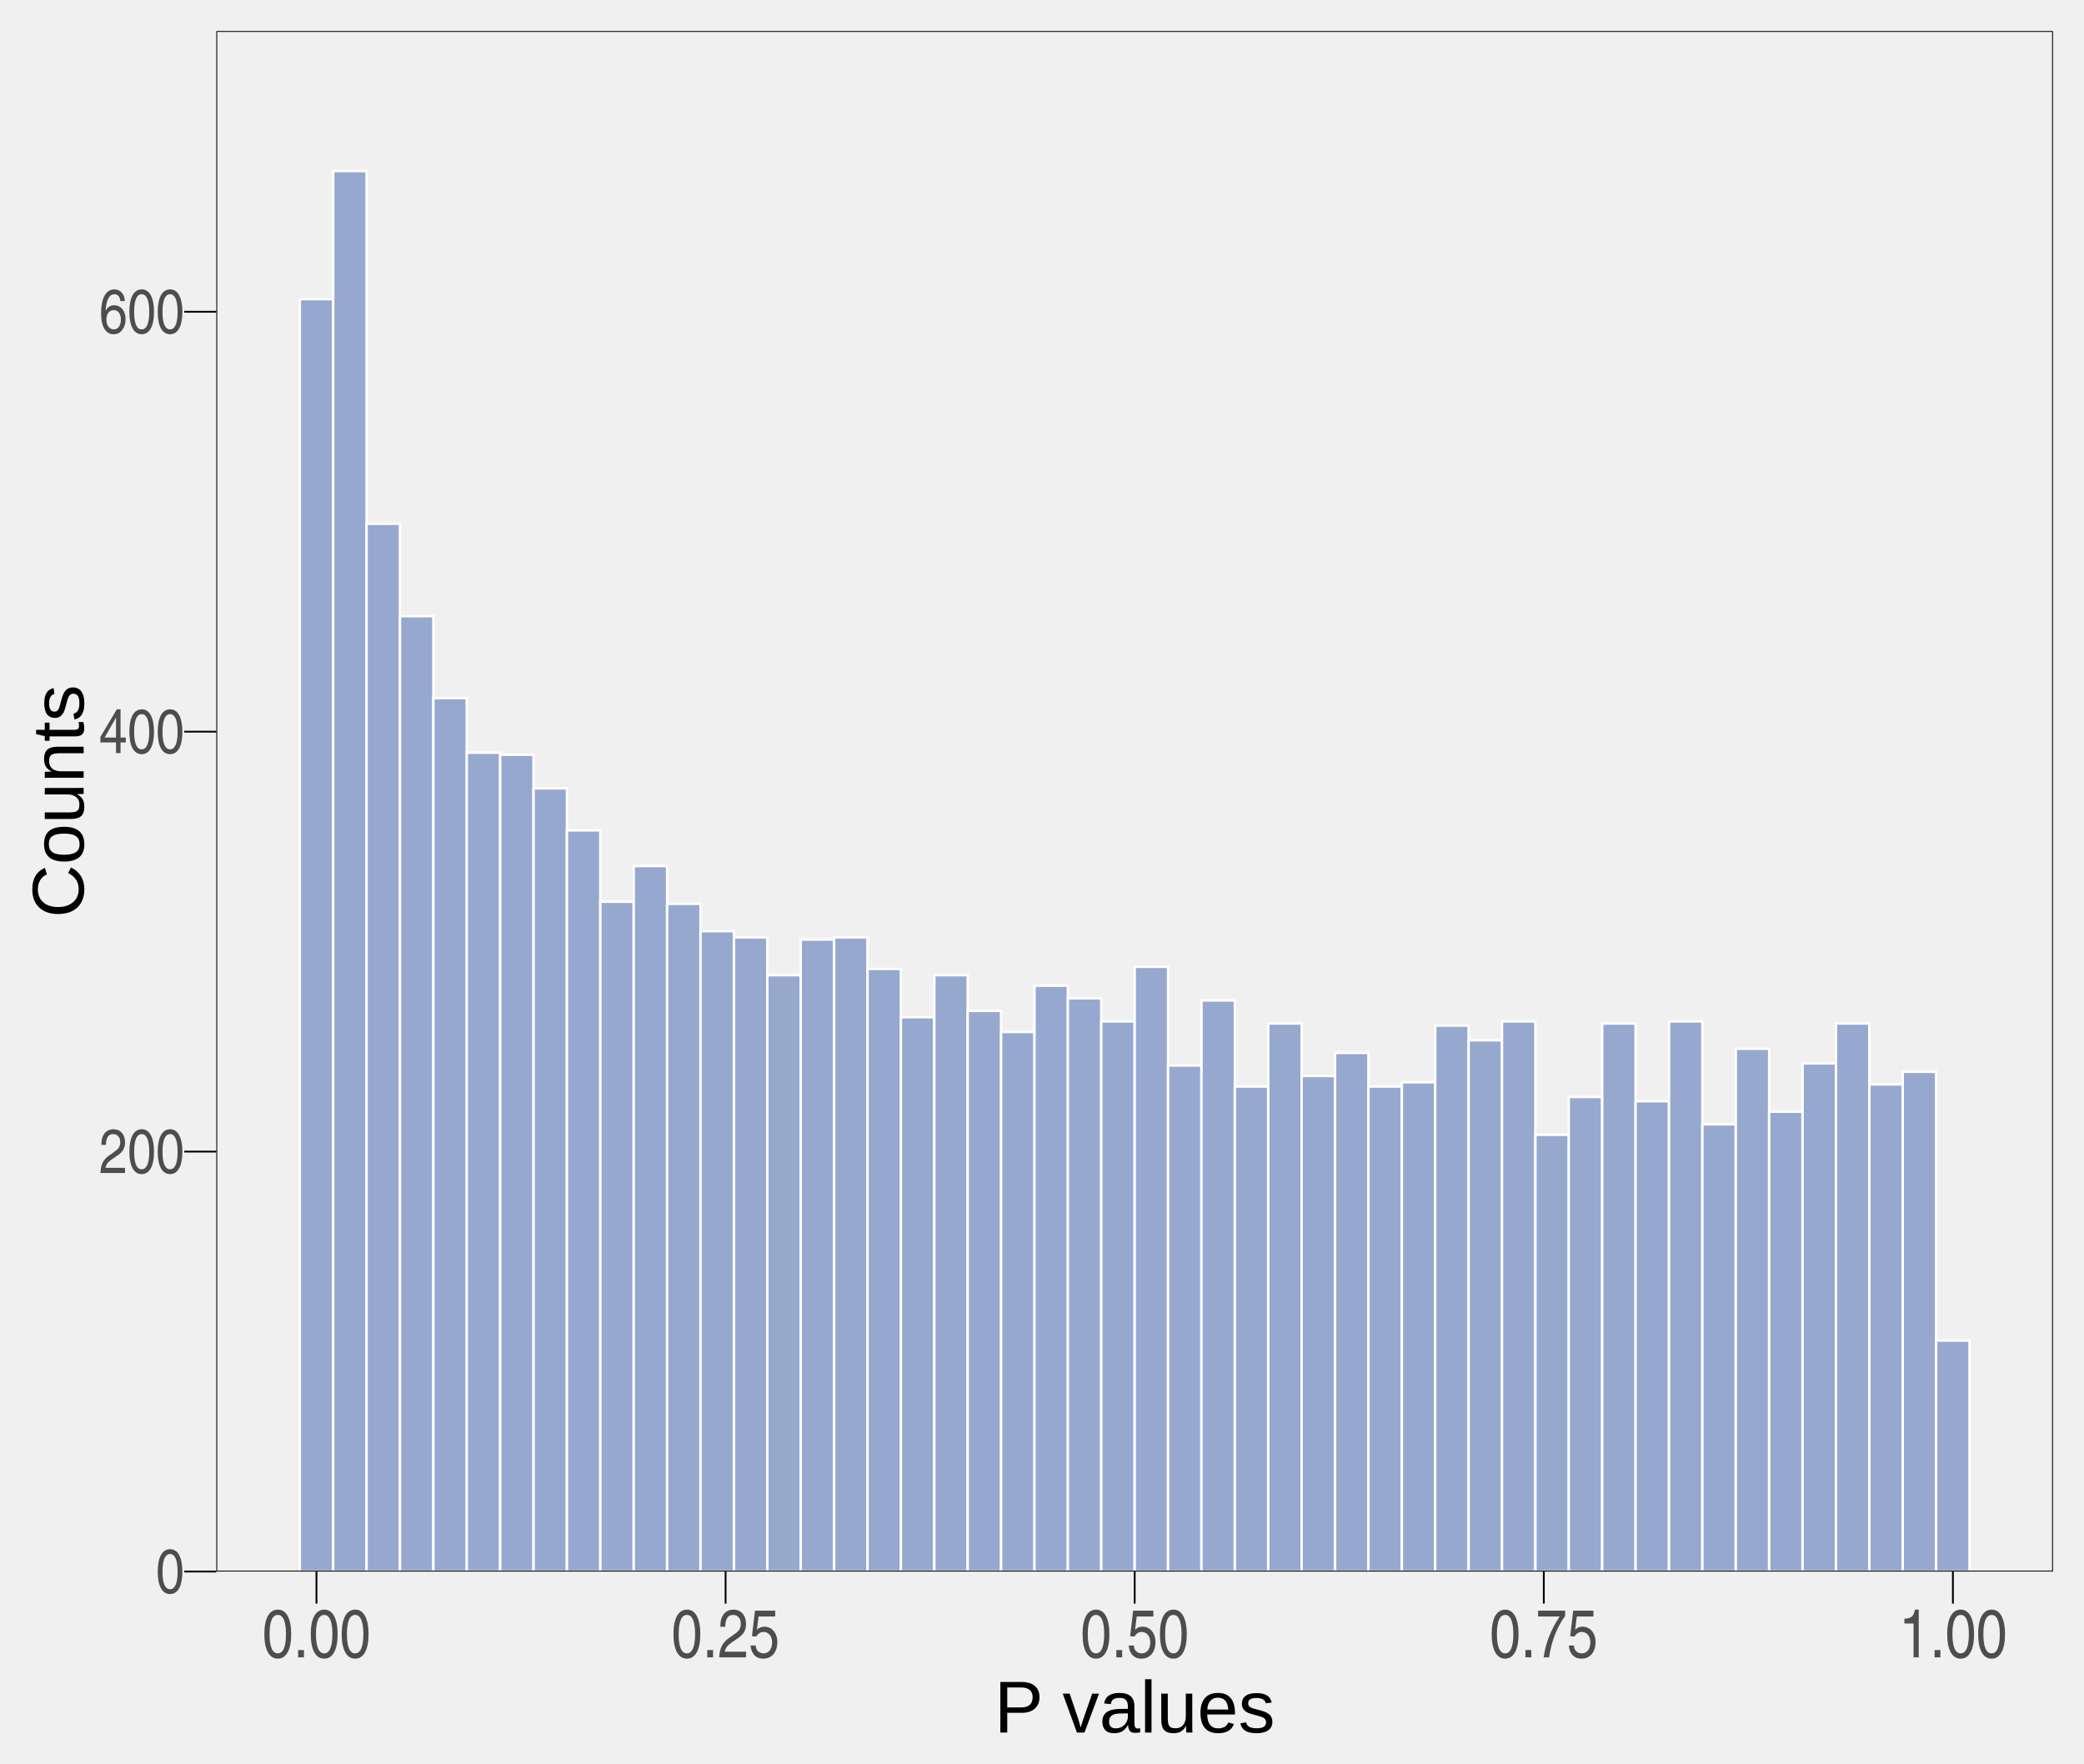
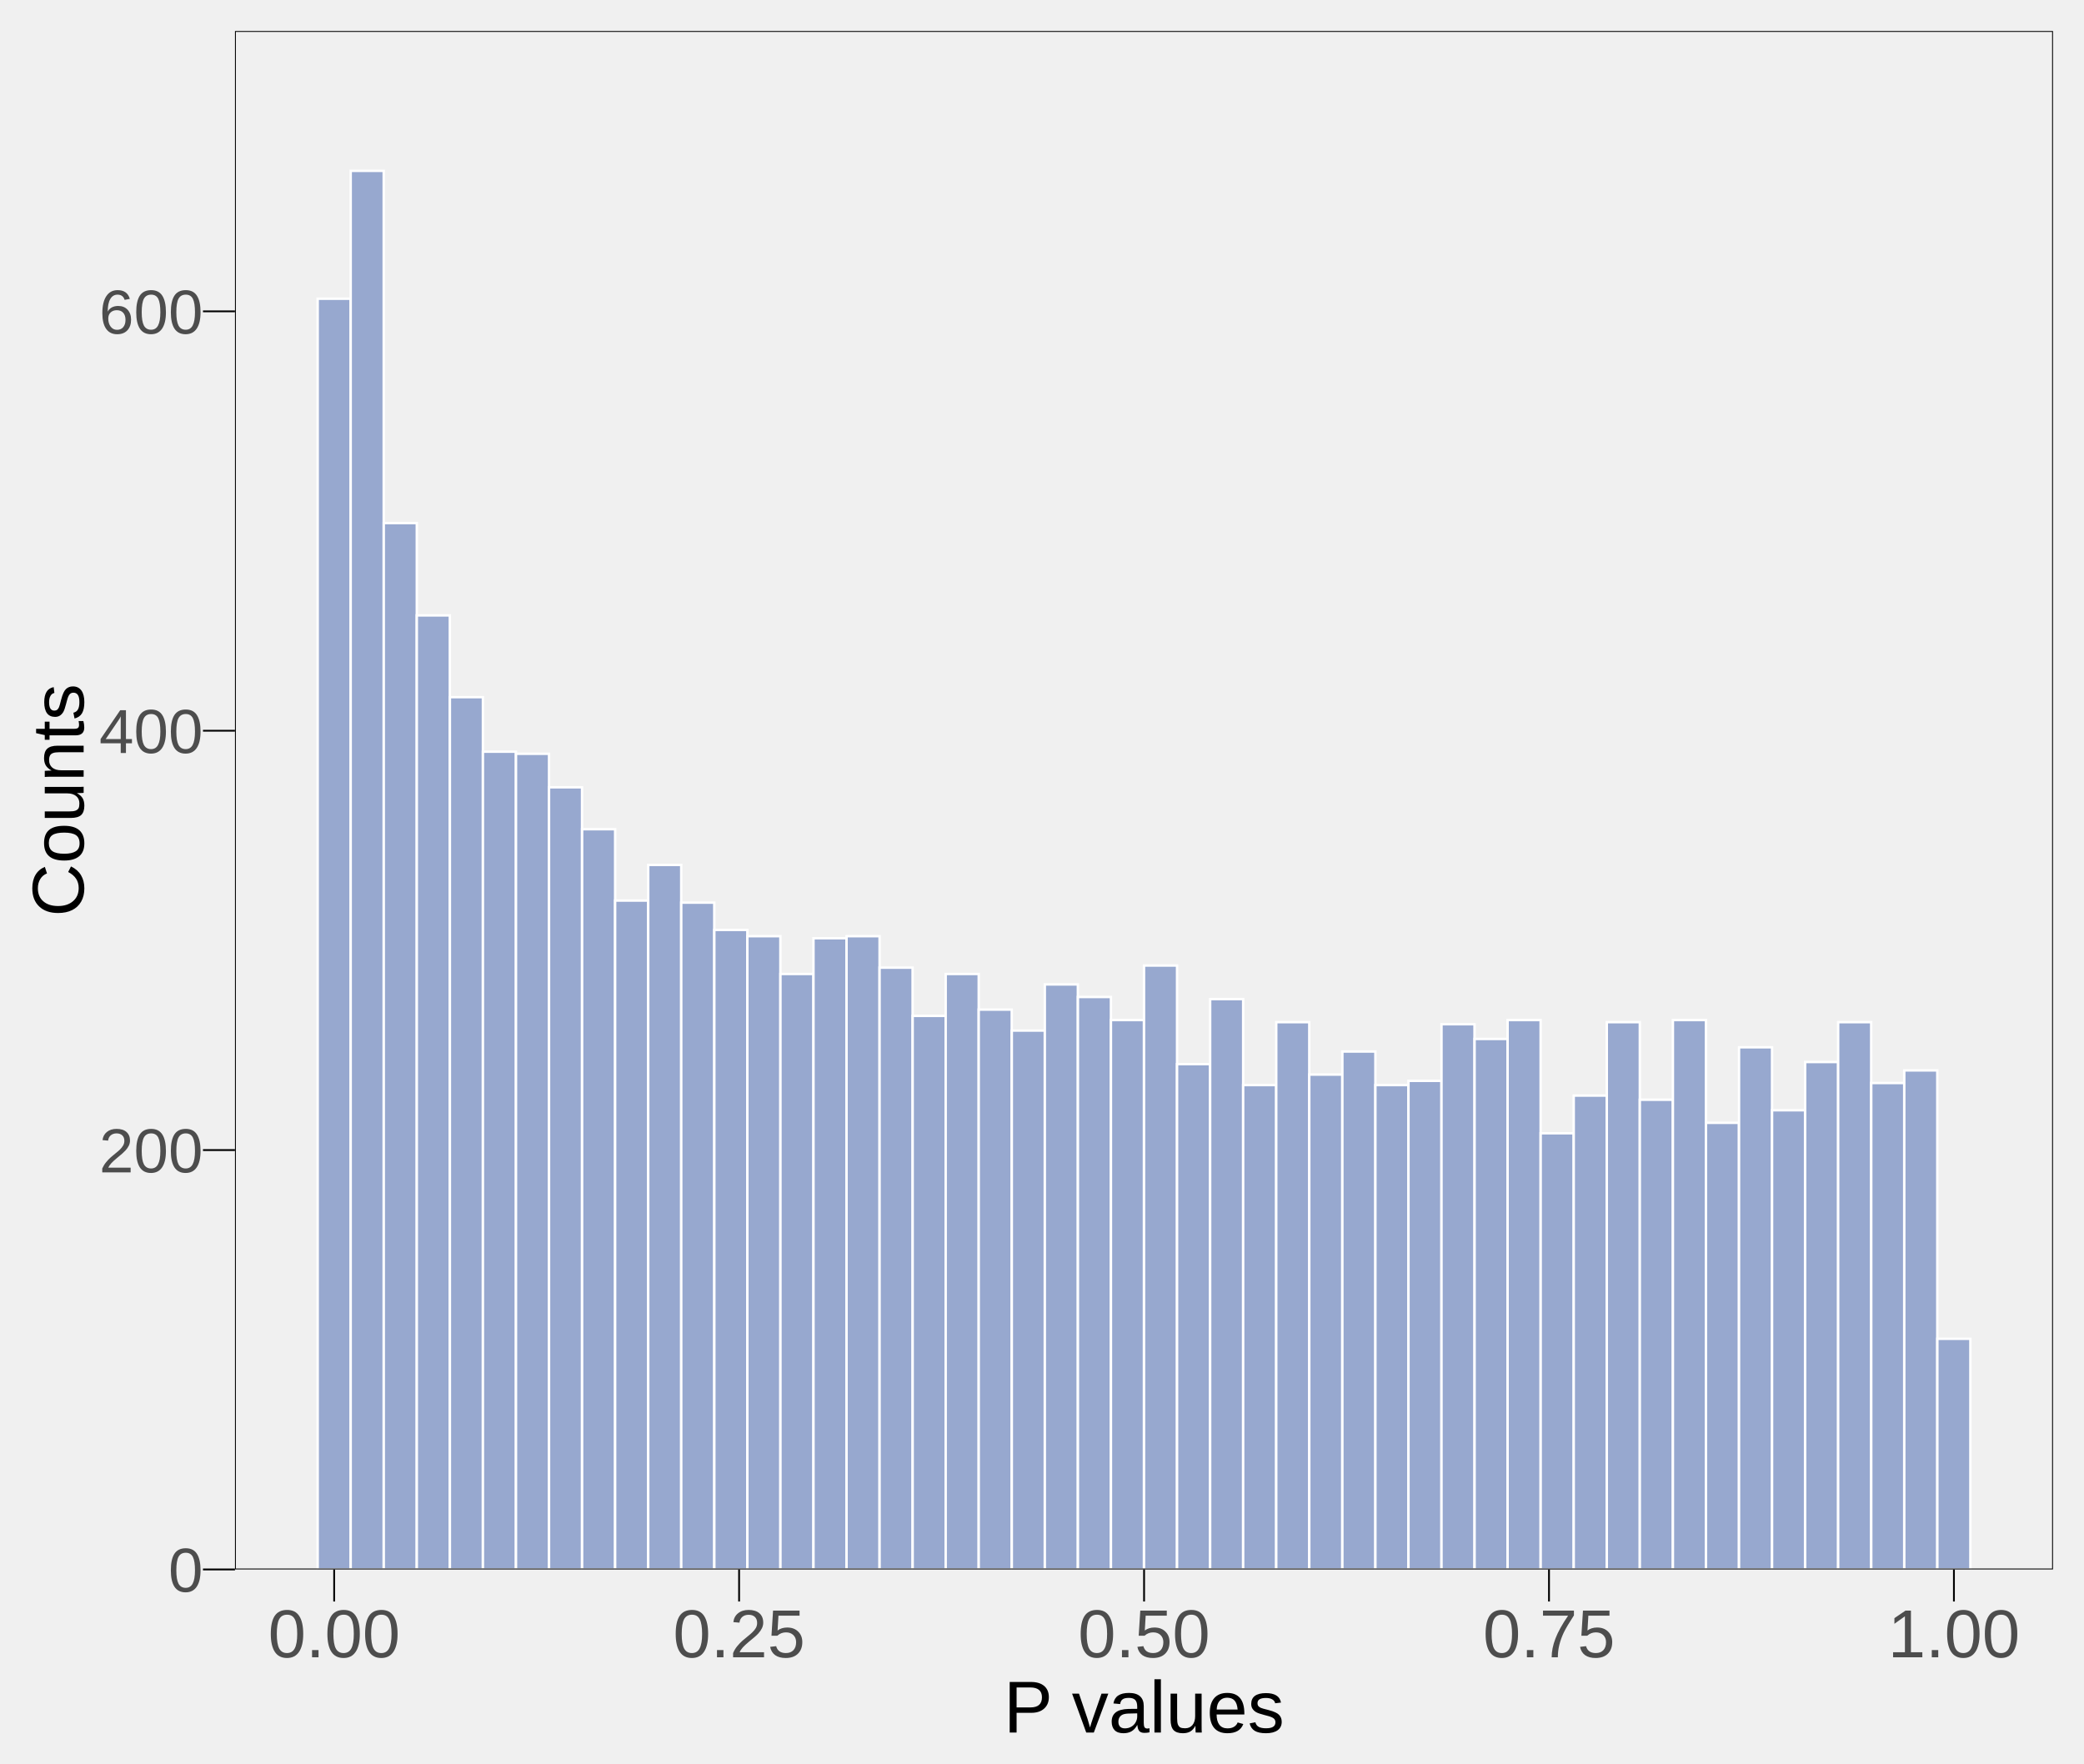
<svg xmlns="http://www.w3.org/2000/svg" class="svglite" width="368.50pt" height="311.81pt" viewBox="0 0 368.50 311.81">
  <defs>
    <style type="text/css">
    .svglite line, .svglite polyline, .svglite polygon, .svglite path, .svglite rect, .svglite circle {
      fill: none;
      stroke: #000000;
      stroke-linecap: round;
      stroke-linejoin: round;
      stroke-miterlimit: 10.00;
    }
    .svglite text {
      white-space: pre;
    }
  </style>
  </defs>
  <rect width="100%" height="100%" style="stroke: none; fill: none;" />
  <defs>
    <clipPath id="cpMC4wMHwzNjguNTB8MC4wMHwzMTEuODE=">
      <rect x="0.00" y="0.00" width="368.50" height="311.81" />
    </clipPath>
  </defs>
  <g clip-path="url(#cpMC4wMHwzNjguNTB8MC4wMHwzMTEuODE=)">
</g>
  <defs>
-     <clipPath id="cpMzguMjV8MzYzLjAyfDUuNDh8Mjc3Ljg3">
-       <rect x="38.25" y="5.48" width="324.77" height="272.39" />
+     <clipPath id="cpNDEuNTV8MzYzLjAyfDUuNDh8Mjc3LjUw">
+       <rect x="41.55" y="5.48" width="321.47" height="272.02" />
    </clipPath>
  </defs>
-   <g clip-path="url(#cpMzguMjV8MzYzLjAyfDUuNDh8Mjc3Ljg3)">
-     <rect x="53.01" y="52.89" width="5.90" height="224.98" style="stroke-width: 0.43; stroke: #FFFFFF; stroke-linecap: butt; stroke-linejoin: miter; fill: #8DA0CB; fill-opacity: 0.90;" />
-     <rect x="58.92" y="30.24" width="5.90" height="247.63" style="stroke-width: 0.43; stroke: #FFFFFF; stroke-linecap: butt; stroke-linejoin: miter; fill: #8DA0CB; fill-opacity: 0.90;" />
-     <rect x="64.82" y="92.61" width="5.90" height="185.25" style="stroke-width: 0.43; stroke: #FFFFFF; stroke-linecap: butt; stroke-linejoin: miter; fill: #8DA0CB; fill-opacity: 0.90;" />
-     <rect x="70.73" y="108.95" width="5.90" height="168.92" style="stroke-width: 0.43; stroke: #FFFFFF; stroke-linecap: butt; stroke-linejoin: miter; fill: #8DA0CB; fill-opacity: 0.90;" />
-     <rect x="76.63" y="123.43" width="5.90" height="154.44" style="stroke-width: 0.43; stroke: #FFFFFF; stroke-linecap: butt; stroke-linejoin: miter; fill: #8DA0CB; fill-opacity: 0.90;" />
-     <rect x="82.54" y="133.08" width="5.90" height="144.79" style="stroke-width: 0.43; stroke: #FFFFFF; stroke-linecap: butt; stroke-linejoin: miter; fill: #8DA0CB; fill-opacity: 0.90;" />
-     <rect x="88.44" y="133.45" width="5.90" height="144.42" style="stroke-width: 0.43; stroke: #FFFFFF; stroke-linecap: butt; stroke-linejoin: miter; fill: #8DA0CB; fill-opacity: 0.90;" />
-     <rect x="94.35" y="139.39" width="5.90" height="138.48" style="stroke-width: 0.43; stroke: #FFFFFF; stroke-linecap: butt; stroke-linejoin: miter; fill: #8DA0CB; fill-opacity: 0.90;" />
-     <rect x="100.25" y="146.82" width="5.90" height="131.05" style="stroke-width: 0.43; stroke: #FFFFFF; stroke-linecap: butt; stroke-linejoin: miter; fill: #8DA0CB; fill-opacity: 0.90;" />
-     <rect x="106.16" y="159.44" width="5.90" height="118.43" style="stroke-width: 0.43; stroke: #FFFFFF; stroke-linecap: butt; stroke-linejoin: miter; fill: #8DA0CB; fill-opacity: 0.90;" />
-     <rect x="112.06" y="153.13" width="5.90" height="124.74" style="stroke-width: 0.43; stroke: #FFFFFF; stroke-linecap: butt; stroke-linejoin: miter; fill: #8DA0CB; fill-opacity: 0.90;" />
-     <rect x="117.97" y="159.81" width="5.90" height="118.06" style="stroke-width: 0.43; stroke: #FFFFFF; stroke-linecap: butt; stroke-linejoin: miter; fill: #8DA0CB; fill-opacity: 0.90;" />
-     <rect x="123.87" y="164.64" width="5.90" height="113.23" style="stroke-width: 0.43; stroke: #FFFFFF; stroke-linecap: butt; stroke-linejoin: miter; fill: #8DA0CB; fill-opacity: 0.90;" />
-     <rect x="129.78" y="165.75" width="5.90" height="112.12" style="stroke-width: 0.43; stroke: #FFFFFF; stroke-linecap: butt; stroke-linejoin: miter; fill: #8DA0CB; fill-opacity: 0.90;" />
-     <rect x="135.68" y="172.43" width="5.90" height="105.44" style="stroke-width: 0.43; stroke: #FFFFFF; stroke-linecap: butt; stroke-linejoin: miter; fill: #8DA0CB; fill-opacity: 0.90;" />
-     <rect x="141.59" y="166.12" width="5.90" height="111.75" style="stroke-width: 0.43; stroke: #FFFFFF; stroke-linecap: butt; stroke-linejoin: miter; fill: #8DA0CB; fill-opacity: 0.90;" />
-     <rect x="147.49" y="165.75" width="5.90" height="112.12" style="stroke-width: 0.43; stroke: #FFFFFF; stroke-linecap: butt; stroke-linejoin: miter; fill: #8DA0CB; fill-opacity: 0.90;" />
-     <rect x="153.40" y="171.32" width="5.90" height="106.55" style="stroke-width: 0.43; stroke: #FFFFFF; stroke-linecap: butt; stroke-linejoin: miter; fill: #8DA0CB; fill-opacity: 0.90;" />
-     <rect x="159.30" y="179.86" width="5.90" height="98.01" style="stroke-width: 0.43; stroke: #FFFFFF; stroke-linecap: butt; stroke-linejoin: miter; fill: #8DA0CB; fill-opacity: 0.90;" />
-     <rect x="165.21" y="172.43" width="5.90" height="105.44" style="stroke-width: 0.43; stroke: #FFFFFF; stroke-linecap: butt; stroke-linejoin: miter; fill: #8DA0CB; fill-opacity: 0.90;" />
-     <rect x="171.11" y="178.74" width="5.90" height="99.12" style="stroke-width: 0.43; stroke: #FFFFFF; stroke-linecap: butt; stroke-linejoin: miter; fill: #8DA0CB; fill-opacity: 0.90;" />
-     <rect x="177.02" y="182.46" width="5.90" height="95.41" style="stroke-width: 0.43; stroke: #FFFFFF; stroke-linecap: butt; stroke-linejoin: miter; fill: #8DA0CB; fill-opacity: 0.90;" />
-     <rect x="182.92" y="174.29" width="5.90" height="103.58" style="stroke-width: 0.43; stroke: #FFFFFF; stroke-linecap: butt; stroke-linejoin: miter; fill: #8DA0CB; fill-opacity: 0.90;" />
-     <rect x="188.83" y="176.52" width="5.90" height="101.35" style="stroke-width: 0.43; stroke: #FFFFFF; stroke-linecap: butt; stroke-linejoin: miter; fill: #8DA0CB; fill-opacity: 0.90;" />
-     <rect x="194.73" y="180.60" width="5.90" height="97.27" style="stroke-width: 0.43; stroke: #FFFFFF; stroke-linecap: butt; stroke-linejoin: miter; fill: #8DA0CB; fill-opacity: 0.90;" />
-     <rect x="200.64" y="170.95" width="5.90" height="106.92" style="stroke-width: 0.43; stroke: #FFFFFF; stroke-linecap: butt; stroke-linejoin: miter; fill: #8DA0CB; fill-opacity: 0.90;" />
-     <rect x="206.54" y="188.40" width="5.90" height="89.47" style="stroke-width: 0.43; stroke: #FFFFFF; stroke-linecap: butt; stroke-linejoin: miter; fill: #8DA0CB; fill-opacity: 0.90;" />
-     <rect x="212.45" y="176.89" width="5.90" height="100.98" style="stroke-width: 0.43; stroke: #FFFFFF; stroke-linecap: butt; stroke-linejoin: miter; fill: #8DA0CB; fill-opacity: 0.90;" />
-     <rect x="218.35" y="192.11" width="5.90" height="85.76" style="stroke-width: 0.43; stroke: #FFFFFF; stroke-linecap: butt; stroke-linejoin: miter; fill: #8DA0CB; fill-opacity: 0.90;" />
-     <rect x="224.26" y="180.97" width="5.90" height="96.90" style="stroke-width: 0.43; stroke: #FFFFFF; stroke-linecap: butt; stroke-linejoin: miter; fill: #8DA0CB; fill-opacity: 0.90;" />
-     <rect x="230.16" y="190.25" width="5.90" height="87.62" style="stroke-width: 0.43; stroke: #FFFFFF; stroke-linecap: butt; stroke-linejoin: miter; fill: #8DA0CB; fill-opacity: 0.90;" />
-     <rect x="236.07" y="186.17" width="5.90" height="91.70" style="stroke-width: 0.43; stroke: #FFFFFF; stroke-linecap: butt; stroke-linejoin: miter; fill: #8DA0CB; fill-opacity: 0.90;" />
-     <rect x="241.97" y="192.11" width="5.90" height="85.76" style="stroke-width: 0.43; stroke: #FFFFFF; stroke-linecap: butt; stroke-linejoin: miter; fill: #8DA0CB; fill-opacity: 0.90;" />
-     <rect x="247.88" y="191.37" width="5.90" height="86.50" style="stroke-width: 0.43; stroke: #FFFFFF; stroke-linecap: butt; stroke-linejoin: miter; fill: #8DA0CB; fill-opacity: 0.90;" />
-     <rect x="253.78" y="181.34" width="5.90" height="96.53" style="stroke-width: 0.43; stroke: #FFFFFF; stroke-linecap: butt; stroke-linejoin: miter; fill: #8DA0CB; fill-opacity: 0.90;" />
-     <rect x="259.69" y="183.94" width="5.90" height="93.93" style="stroke-width: 0.43; stroke: #FFFFFF; stroke-linecap: butt; stroke-linejoin: miter; fill: #8DA0CB; fill-opacity: 0.90;" />
-     <rect x="265.59" y="180.60" width="5.90" height="97.27" style="stroke-width: 0.43; stroke: #FFFFFF; stroke-linecap: butt; stroke-linejoin: miter; fill: #8DA0CB; fill-opacity: 0.90;" />
-     <rect x="271.50" y="200.65" width="5.90" height="77.22" style="stroke-width: 0.43; stroke: #FFFFFF; stroke-linecap: butt; stroke-linejoin: miter; fill: #8DA0CB; fill-opacity: 0.90;" />
-     <rect x="277.40" y="193.96" width="5.90" height="83.90" style="stroke-width: 0.43; stroke: #FFFFFF; stroke-linecap: butt; stroke-linejoin: miter; fill: #8DA0CB; fill-opacity: 0.90;" />
-     <rect x="283.31" y="180.97" width="5.90" height="96.90" style="stroke-width: 0.43; stroke: #FFFFFF; stroke-linecap: butt; stroke-linejoin: miter; fill: #8DA0CB; fill-opacity: 0.90;" />
-     <rect x="289.21" y="194.71" width="5.90" height="83.16" style="stroke-width: 0.43; stroke: #FFFFFF; stroke-linecap: butt; stroke-linejoin: miter; fill: #8DA0CB; fill-opacity: 0.90;" />
-     <rect x="295.12" y="180.60" width="5.90" height="97.27" style="stroke-width: 0.43; stroke: #FFFFFF; stroke-linecap: butt; stroke-linejoin: miter; fill: #8DA0CB; fill-opacity: 0.90;" />
-     <rect x="301.02" y="198.79" width="5.90" height="79.08" style="stroke-width: 0.43; stroke: #FFFFFF; stroke-linecap: butt; stroke-linejoin: miter; fill: #8DA0CB; fill-opacity: 0.90;" />
-     <rect x="306.93" y="185.43" width="5.90" height="92.44" style="stroke-width: 0.43; stroke: #FFFFFF; stroke-linecap: butt; stroke-linejoin: miter; fill: #8DA0CB; fill-opacity: 0.90;" />
-     <rect x="312.83" y="196.56" width="5.90" height="81.30" style="stroke-width: 0.43; stroke: #FFFFFF; stroke-linecap: butt; stroke-linejoin: miter; fill: #8DA0CB; fill-opacity: 0.90;" />
-     <rect x="318.74" y="188.02" width="5.90" height="89.84" style="stroke-width: 0.43; stroke: #FFFFFF; stroke-linecap: butt; stroke-linejoin: miter; fill: #8DA0CB; fill-opacity: 0.90;" />
-     <rect x="324.64" y="180.97" width="5.90" height="96.90" style="stroke-width: 0.43; stroke: #FFFFFF; stroke-linecap: butt; stroke-linejoin: miter; fill: #8DA0CB; fill-opacity: 0.90;" />
-     <rect x="330.55" y="191.74" width="5.90" height="86.13" style="stroke-width: 0.43; stroke: #FFFFFF; stroke-linecap: butt; stroke-linejoin: miter; fill: #8DA0CB; fill-opacity: 0.90;" />
-     <rect x="336.45" y="189.51" width="5.90" height="88.36" style="stroke-width: 0.43; stroke: #FFFFFF; stroke-linecap: butt; stroke-linejoin: miter; fill: #8DA0CB; fill-opacity: 0.90;" />
-     <rect x="342.36" y="237.03" width="5.90" height="40.84" style="stroke-width: 0.43; stroke: #FFFFFF; stroke-linecap: butt; stroke-linejoin: miter; fill: #8DA0CB; fill-opacity: 0.90;" />
-     <rect x="38.25" y="5.48" width="324.77" height="272.39" style="stroke-width: 0.32;" />
+   <g clip-path="url(#cpNDEuNTV8MzYzLjAyfDUuNDh8Mjc3LjUw)">
+     <rect x="56.17" y="52.82" width="5.84" height="224.68" style="stroke-width: 0.43; stroke: #FFFFFF; stroke-linecap: butt; stroke-linejoin: miter; fill: #8DA0CB; fill-opacity: 0.90;" />
+     <rect x="62.01" y="30.21" width="5.84" height="247.29" style="stroke-width: 0.43; stroke: #FFFFFF; stroke-linecap: butt; stroke-linejoin: miter; fill: #8DA0CB; fill-opacity: 0.90;" />
+     <rect x="67.86" y="92.49" width="5.84" height="185.01" style="stroke-width: 0.43; stroke: #FFFFFF; stroke-linecap: butt; stroke-linejoin: miter; fill: #8DA0CB; fill-opacity: 0.90;" />
+     <rect x="73.70" y="108.81" width="5.84" height="168.69" style="stroke-width: 0.43; stroke: #FFFFFF; stroke-linecap: butt; stroke-linejoin: miter; fill: #8DA0CB; fill-opacity: 0.90;" />
+     <rect x="79.55" y="123.27" width="5.84" height="154.23" style="stroke-width: 0.43; stroke: #FFFFFF; stroke-linecap: butt; stroke-linejoin: miter; fill: #8DA0CB; fill-opacity: 0.90;" />
+     <rect x="85.39" y="132.91" width="5.84" height="144.59" style="stroke-width: 0.43; stroke: #FFFFFF; stroke-linecap: butt; stroke-linejoin: miter; fill: #8DA0CB; fill-opacity: 0.90;" />
+     <rect x="91.24" y="133.28" width="5.84" height="144.22" style="stroke-width: 0.43; stroke: #FFFFFF; stroke-linecap: butt; stroke-linejoin: miter; fill: #8DA0CB; fill-opacity: 0.90;" />
+     <rect x="97.08" y="139.21" width="5.84" height="138.29" style="stroke-width: 0.43; stroke: #FFFFFF; stroke-linecap: butt; stroke-linejoin: miter; fill: #8DA0CB; fill-opacity: 0.90;" />
+     <rect x="102.93" y="146.62" width="5.84" height="130.88" style="stroke-width: 0.43; stroke: #FFFFFF; stroke-linecap: butt; stroke-linejoin: miter; fill: #8DA0CB; fill-opacity: 0.90;" />
+     <rect x="108.77" y="159.23" width="5.84" height="118.27" style="stroke-width: 0.43; stroke: #FFFFFF; stroke-linecap: butt; stroke-linejoin: miter; fill: #8DA0CB; fill-opacity: 0.90;" />
+     <rect x="114.62" y="152.93" width="5.84" height="124.57" style="stroke-width: 0.43; stroke: #FFFFFF; stroke-linecap: butt; stroke-linejoin: miter; fill: #8DA0CB; fill-opacity: 0.90;" />
+     <rect x="120.46" y="159.60" width="5.84" height="117.90" style="stroke-width: 0.43; stroke: #FFFFFF; stroke-linecap: butt; stroke-linejoin: miter; fill: #8DA0CB; fill-opacity: 0.90;" />
+     <rect x="126.31" y="164.42" width="5.84" height="113.08" style="stroke-width: 0.43; stroke: #FFFFFF; stroke-linecap: butt; stroke-linejoin: miter; fill: #8DA0CB; fill-opacity: 0.90;" />
+     <rect x="132.15" y="165.53" width="5.84" height="111.97" style="stroke-width: 0.43; stroke: #FFFFFF; stroke-linecap: butt; stroke-linejoin: miter; fill: #8DA0CB; fill-opacity: 0.90;" />
+     <rect x="138.00" y="172.21" width="5.84" height="105.29" style="stroke-width: 0.43; stroke: #FFFFFF; stroke-linecap: butt; stroke-linejoin: miter; fill: #8DA0CB; fill-opacity: 0.90;" />
+     <rect x="143.84" y="165.90" width="5.84" height="111.60" style="stroke-width: 0.43; stroke: #FFFFFF; stroke-linecap: butt; stroke-linejoin: miter; fill: #8DA0CB; fill-opacity: 0.90;" />
+     <rect x="149.69" y="165.53" width="5.84" height="111.97" style="stroke-width: 0.43; stroke: #FFFFFF; stroke-linecap: butt; stroke-linejoin: miter; fill: #8DA0CB; fill-opacity: 0.90;" />
+     <rect x="155.53" y="171.09" width="5.84" height="106.41" style="stroke-width: 0.43; stroke: #FFFFFF; stroke-linecap: butt; stroke-linejoin: miter; fill: #8DA0CB; fill-opacity: 0.90;" />
+     <rect x="161.38" y="179.62" width="5.84" height="97.88" style="stroke-width: 0.43; stroke: #FFFFFF; stroke-linecap: butt; stroke-linejoin: miter; fill: #8DA0CB; fill-opacity: 0.90;" />
+     <rect x="167.22" y="172.21" width="5.84" height="105.29" style="stroke-width: 0.43; stroke: #FFFFFF; stroke-linecap: butt; stroke-linejoin: miter; fill: #8DA0CB; fill-opacity: 0.90;" />
+     <rect x="173.06" y="178.51" width="5.84" height="98.99" style="stroke-width: 0.43; stroke: #FFFFFF; stroke-linecap: butt; stroke-linejoin: miter; fill: #8DA0CB; fill-opacity: 0.90;" />
+     <rect x="178.91" y="182.22" width="5.84" height="95.28" style="stroke-width: 0.43; stroke: #FFFFFF; stroke-linecap: butt; stroke-linejoin: miter; fill: #8DA0CB; fill-opacity: 0.90;" />
+     <rect x="184.75" y="174.06" width="5.84" height="103.44" style="stroke-width: 0.43; stroke: #FFFFFF; stroke-linecap: butt; stroke-linejoin: miter; fill: #8DA0CB; fill-opacity: 0.90;" />
+     <rect x="190.60" y="176.28" width="5.84" height="101.22" style="stroke-width: 0.43; stroke: #FFFFFF; stroke-linecap: butt; stroke-linejoin: miter; fill: #8DA0CB; fill-opacity: 0.90;" />
+     <rect x="196.44" y="180.36" width="5.84" height="97.14" style="stroke-width: 0.43; stroke: #FFFFFF; stroke-linecap: butt; stroke-linejoin: miter; fill: #8DA0CB; fill-opacity: 0.90;" />
+     <rect x="202.29" y="170.72" width="5.84" height="106.78" style="stroke-width: 0.43; stroke: #FFFFFF; stroke-linecap: butt; stroke-linejoin: miter; fill: #8DA0CB; fill-opacity: 0.90;" />
+     <rect x="208.13" y="188.15" width="5.84" height="89.35" style="stroke-width: 0.43; stroke: #FFFFFF; stroke-linecap: butt; stroke-linejoin: miter; fill: #8DA0CB; fill-opacity: 0.90;" />
+     <rect x="213.98" y="176.66" width="5.84" height="100.84" style="stroke-width: 0.43; stroke: #FFFFFF; stroke-linecap: butt; stroke-linejoin: miter; fill: #8DA0CB; fill-opacity: 0.90;" />
+     <rect x="219.82" y="191.86" width="5.84" height="85.64" style="stroke-width: 0.43; stroke: #FFFFFF; stroke-linecap: butt; stroke-linejoin: miter; fill: #8DA0CB; fill-opacity: 0.90;" />
+     <rect x="225.67" y="180.73" width="5.84" height="96.77" style="stroke-width: 0.43; stroke: #FFFFFF; stroke-linecap: butt; stroke-linejoin: miter; fill: #8DA0CB; fill-opacity: 0.90;" />
+     <rect x="231.51" y="190.00" width="5.84" height="87.50" style="stroke-width: 0.43; stroke: #FFFFFF; stroke-linecap: butt; stroke-linejoin: miter; fill: #8DA0CB; fill-opacity: 0.90;" />
+     <rect x="237.36" y="185.92" width="5.84" height="91.58" style="stroke-width: 0.43; stroke: #FFFFFF; stroke-linecap: butt; stroke-linejoin: miter; fill: #8DA0CB; fill-opacity: 0.90;" />
+     <rect x="243.20" y="191.86" width="5.84" height="85.64" style="stroke-width: 0.43; stroke: #FFFFFF; stroke-linecap: butt; stroke-linejoin: miter; fill: #8DA0CB; fill-opacity: 0.90;" />
+     <rect x="249.05" y="191.11" width="5.84" height="86.39" style="stroke-width: 0.43; stroke: #FFFFFF; stroke-linecap: butt; stroke-linejoin: miter; fill: #8DA0CB; fill-opacity: 0.90;" />
+     <rect x="254.89" y="181.10" width="5.84" height="96.40" style="stroke-width: 0.43; stroke: #FFFFFF; stroke-linecap: butt; stroke-linejoin: miter; fill: #8DA0CB; fill-opacity: 0.90;" />
+     <rect x="260.74" y="183.70" width="5.84" height="93.80" style="stroke-width: 0.43; stroke: #FFFFFF; stroke-linecap: butt; stroke-linejoin: miter; fill: #8DA0CB; fill-opacity: 0.90;" />
+     <rect x="266.58" y="180.36" width="5.84" height="97.14" style="stroke-width: 0.43; stroke: #FFFFFF; stroke-linecap: butt; stroke-linejoin: miter; fill: #8DA0CB; fill-opacity: 0.90;" />
+     <rect x="272.43" y="200.38" width="5.84" height="77.12" style="stroke-width: 0.43; stroke: #FFFFFF; stroke-linecap: butt; stroke-linejoin: miter; fill: #8DA0CB; fill-opacity: 0.90;" />
+     <rect x="278.27" y="193.71" width="5.84" height="83.79" style="stroke-width: 0.43; stroke: #FFFFFF; stroke-linecap: butt; stroke-linejoin: miter; fill: #8DA0CB; fill-opacity: 0.90;" />
+     <rect x="284.12" y="180.73" width="5.84" height="96.77" style="stroke-width: 0.43; stroke: #FFFFFF; stroke-linecap: butt; stroke-linejoin: miter; fill: #8DA0CB; fill-opacity: 0.90;" />
+     <rect x="289.96" y="194.45" width="5.84" height="83.05" style="stroke-width: 0.43; stroke: #FFFFFF; stroke-linecap: butt; stroke-linejoin: miter; fill: #8DA0CB; fill-opacity: 0.90;" />
+     <rect x="295.81" y="180.36" width="5.84" height="97.14" style="stroke-width: 0.43; stroke: #FFFFFF; stroke-linecap: butt; stroke-linejoin: miter; fill: #8DA0CB; fill-opacity: 0.90;" />
+     <rect x="301.65" y="198.53" width="5.84" height="78.97" style="stroke-width: 0.43; stroke: #FFFFFF; stroke-linecap: butt; stroke-linejoin: miter; fill: #8DA0CB; fill-opacity: 0.90;" />
+     <rect x="307.50" y="185.18" width="5.84" height="92.32" style="stroke-width: 0.43; stroke: #FFFFFF; stroke-linecap: butt; stroke-linejoin: miter; fill: #8DA0CB; fill-opacity: 0.90;" />
+     <rect x="313.34" y="196.31" width="5.84" height="81.19" style="stroke-width: 0.43; stroke: #FFFFFF; stroke-linecap: butt; stroke-linejoin: miter; fill: #8DA0CB; fill-opacity: 0.90;" />
+     <rect x="319.19" y="187.78" width="5.84" height="89.72" style="stroke-width: 0.43; stroke: #FFFFFF; stroke-linecap: butt; stroke-linejoin: miter; fill: #8DA0CB; fill-opacity: 0.90;" />
+     <rect x="325.03" y="180.73" width="5.84" height="96.77" style="stroke-width: 0.43; stroke: #FFFFFF; stroke-linecap: butt; stroke-linejoin: miter; fill: #8DA0CB; fill-opacity: 0.90;" />
+     <rect x="330.88" y="191.49" width="5.84" height="86.01" style="stroke-width: 0.43; stroke: #FFFFFF; stroke-linecap: butt; stroke-linejoin: miter; fill: #8DA0CB; fill-opacity: 0.90;" />
+     <rect x="336.72" y="189.26" width="5.84" height="88.24" style="stroke-width: 0.43; stroke: #FFFFFF; stroke-linecap: butt; stroke-linejoin: miter; fill: #8DA0CB; fill-opacity: 0.90;" />
+     <rect x="342.57" y="236.72" width="5.84" height="40.78" style="stroke-width: 0.43; stroke: #FFFFFF; stroke-linecap: butt; stroke-linejoin: miter; fill: #8DA0CB; fill-opacity: 0.90;" />
+     <rect x="41.55" y="5.48" width="321.47" height="272.02" style="stroke-width: 0.32;" />
  </g>
  <g clip-path="url(#cpMC4wMHwzNjguNTB8MC4wMHwzMTEuODE=)">
-     <text x="32.58" y="281.65" text-anchor="end" style="font-size: 11.00px;fill: #4D4D4D; font-family: &quot;Liberation Sans Narrow&quot;;" textLength="5.02px" lengthAdjust="spacingAndGlyphs">0</text>
-     <text x="32.58" y="207.40" text-anchor="end" style="font-size: 11.00px;fill: #4D4D4D; font-family: &quot;Liberation Sans Narrow&quot;;" textLength="15.06px" lengthAdjust="spacingAndGlyphs">200</text>
-     <text x="32.58" y="133.15" text-anchor="end" style="font-size: 11.00px;fill: #4D4D4D; font-family: &quot;Liberation Sans Narrow&quot;;" textLength="15.06px" lengthAdjust="spacingAndGlyphs">400</text>
-     <text x="32.58" y="58.90" text-anchor="end" style="font-size: 11.00px;fill: #4D4D4D; font-family: &quot;Liberation Sans Narrow&quot;;" textLength="15.06px" lengthAdjust="spacingAndGlyphs">600</text>
-     <polyline points="32.58,277.87 38.25,277.87 " style="stroke-width: 0.32; stroke-linecap: butt;" />
-     <polyline points="32.58,203.62 38.25,203.62 " style="stroke-width: 0.32; stroke-linecap: butt;" />
-     <polyline points="32.58,129.37 38.25,129.37 " style="stroke-width: 0.32; stroke-linecap: butt;" />
-     <polyline points="32.58,55.12 38.25,55.12 " style="stroke-width: 0.32; stroke-linecap: butt;" />
-     <polyline points="55.96,283.54 55.96,277.87 " style="stroke-width: 0.32; stroke-linecap: butt;" />
-     <polyline points="128.30,283.54 128.30,277.87 " style="stroke-width: 0.32; stroke-linecap: butt;" />
-     <polyline points="200.64,283.54 200.64,277.87 " style="stroke-width: 0.32; stroke-linecap: butt;" />
-     <polyline points="272.98,283.54 272.98,277.87 " style="stroke-width: 0.32; stroke-linecap: butt;" />
-     <polyline points="345.32,283.54 345.32,277.87 " style="stroke-width: 0.32; stroke-linecap: butt;" />
-     <text x="55.96" y="293.04" text-anchor="middle" style="font-size: 12.00px;fill: #4D4D4D; font-family: &quot;Liberation Sans Narrow&quot;;" textLength="19.15px" lengthAdjust="spacingAndGlyphs">0.00</text>
-     <text x="128.30" y="293.04" text-anchor="middle" style="font-size: 12.00px;fill: #4D4D4D; font-family: &quot;Liberation Sans Narrow&quot;;" textLength="19.15px" lengthAdjust="spacingAndGlyphs">0.25</text>
-     <text x="200.64" y="293.04" text-anchor="middle" style="font-size: 12.00px;fill: #4D4D4D; font-family: &quot;Liberation Sans Narrow&quot;;" textLength="19.15px" lengthAdjust="spacingAndGlyphs">0.50</text>
-     <text x="272.98" y="293.04" text-anchor="middle" style="font-size: 12.00px;fill: #4D4D4D; font-family: &quot;Liberation Sans Narrow&quot;;" textLength="19.15px" lengthAdjust="spacingAndGlyphs">0.75</text>
-     <text x="345.32" y="293.04" text-anchor="middle" style="font-size: 12.00px;fill: #4D4D4D; font-family: &quot;Liberation Sans Narrow&quot;;" textLength="19.15px" lengthAdjust="spacingAndGlyphs">1.00</text>
-     <text x="200.64" y="306.33" text-anchor="middle" style="font-size: 13.00px; font-family: &quot;Arial&quot;;" textLength="49.63px" lengthAdjust="spacingAndGlyphs">P values</text>
-     <text transform="translate(14.79,141.67) rotate(-90)" text-anchor="middle" style="font-size: 13.00px; font-family: &quot;Arial&quot;;" textLength="41.19px" lengthAdjust="spacingAndGlyphs">Counts</text>
+     <text x="35.89" y="281.44" text-anchor="end" style="font-size: 11.00px;fill: #4D4D4D; font-family: &quot;Arial&quot;;" textLength="6.12px" lengthAdjust="spacingAndGlyphs">0</text>
+     <text x="35.89" y="207.29" text-anchor="end" style="font-size: 11.00px;fill: #4D4D4D; font-family: &quot;Arial&quot;;" textLength="18.36px" lengthAdjust="spacingAndGlyphs">200</text>
+     <text x="35.89" y="133.14" text-anchor="end" style="font-size: 11.00px;fill: #4D4D4D; font-family: &quot;Arial&quot;;" textLength="18.36px" lengthAdjust="spacingAndGlyphs">400</text>
+     <text x="35.89" y="58.99" text-anchor="end" style="font-size: 11.00px;fill: #4D4D4D; font-family: &quot;Arial&quot;;" textLength="18.36px" lengthAdjust="spacingAndGlyphs">600</text>
+     <polyline points="35.89,277.50 41.55,277.50 " style="stroke-width: 0.32; stroke-linecap: butt;" />
+     <polyline points="35.89,203.35 41.55,203.35 " style="stroke-width: 0.32; stroke-linecap: butt;" />
+     <polyline points="35.89,129.20 41.55,129.20 " style="stroke-width: 0.32; stroke-linecap: butt;" />
+     <polyline points="35.89,55.05 41.55,55.05 " style="stroke-width: 0.32; stroke-linecap: butt;" />
+     <polyline points="59.09,283.17 59.09,277.50 " style="stroke-width: 0.32; stroke-linecap: butt;" />
+     <polyline points="130.69,283.17 130.69,277.50 " style="stroke-width: 0.32; stroke-linecap: butt;" />
+     <polyline points="202.30,283.17 202.30,277.50 " style="stroke-width: 0.32; stroke-linecap: butt;" />
+     <polyline points="273.90,283.17 273.90,277.50 " style="stroke-width: 0.32; stroke-linecap: butt;" />
+     <polyline points="345.50,283.17 345.50,277.50 " style="stroke-width: 0.32; stroke-linecap: butt;" />
+     <text x="59.09" y="293.03" text-anchor="middle" style="font-size: 12.00px;fill: #4D4D4D; font-family: &quot;Arial&quot;;" textLength="23.36px" lengthAdjust="spacingAndGlyphs">0.00</text>
+     <text x="130.69" y="293.03" text-anchor="middle" style="font-size: 12.00px;fill: #4D4D4D; font-family: &quot;Arial&quot;;" textLength="23.36px" lengthAdjust="spacingAndGlyphs">0.25</text>
+     <text x="202.30" y="293.03" text-anchor="middle" style="font-size: 12.00px;fill: #4D4D4D; font-family: &quot;Arial&quot;;" textLength="23.36px" lengthAdjust="spacingAndGlyphs">0.50</text>
+     <text x="273.90" y="293.03" text-anchor="middle" style="font-size: 12.00px;fill: #4D4D4D; font-family: &quot;Arial&quot;;" textLength="23.36px" lengthAdjust="spacingAndGlyphs">0.75</text>
+     <text x="345.50" y="293.03" text-anchor="middle" style="font-size: 12.00px;fill: #4D4D4D; font-family: &quot;Arial&quot;;" textLength="23.36px" lengthAdjust="spacingAndGlyphs">1.00</text>
+     <text x="202.29" y="306.33" text-anchor="middle" style="font-size: 13.00px; font-family: &quot;Arial&quot;;" textLength="49.63px" lengthAdjust="spacingAndGlyphs">P values</text>
+     <text transform="translate(14.79,141.49) rotate(-90)" text-anchor="middle" style="font-size: 13.00px; font-family: &quot;Arial&quot;;" textLength="41.19px" lengthAdjust="spacingAndGlyphs">Counts</text>
  </g>
</svg>
